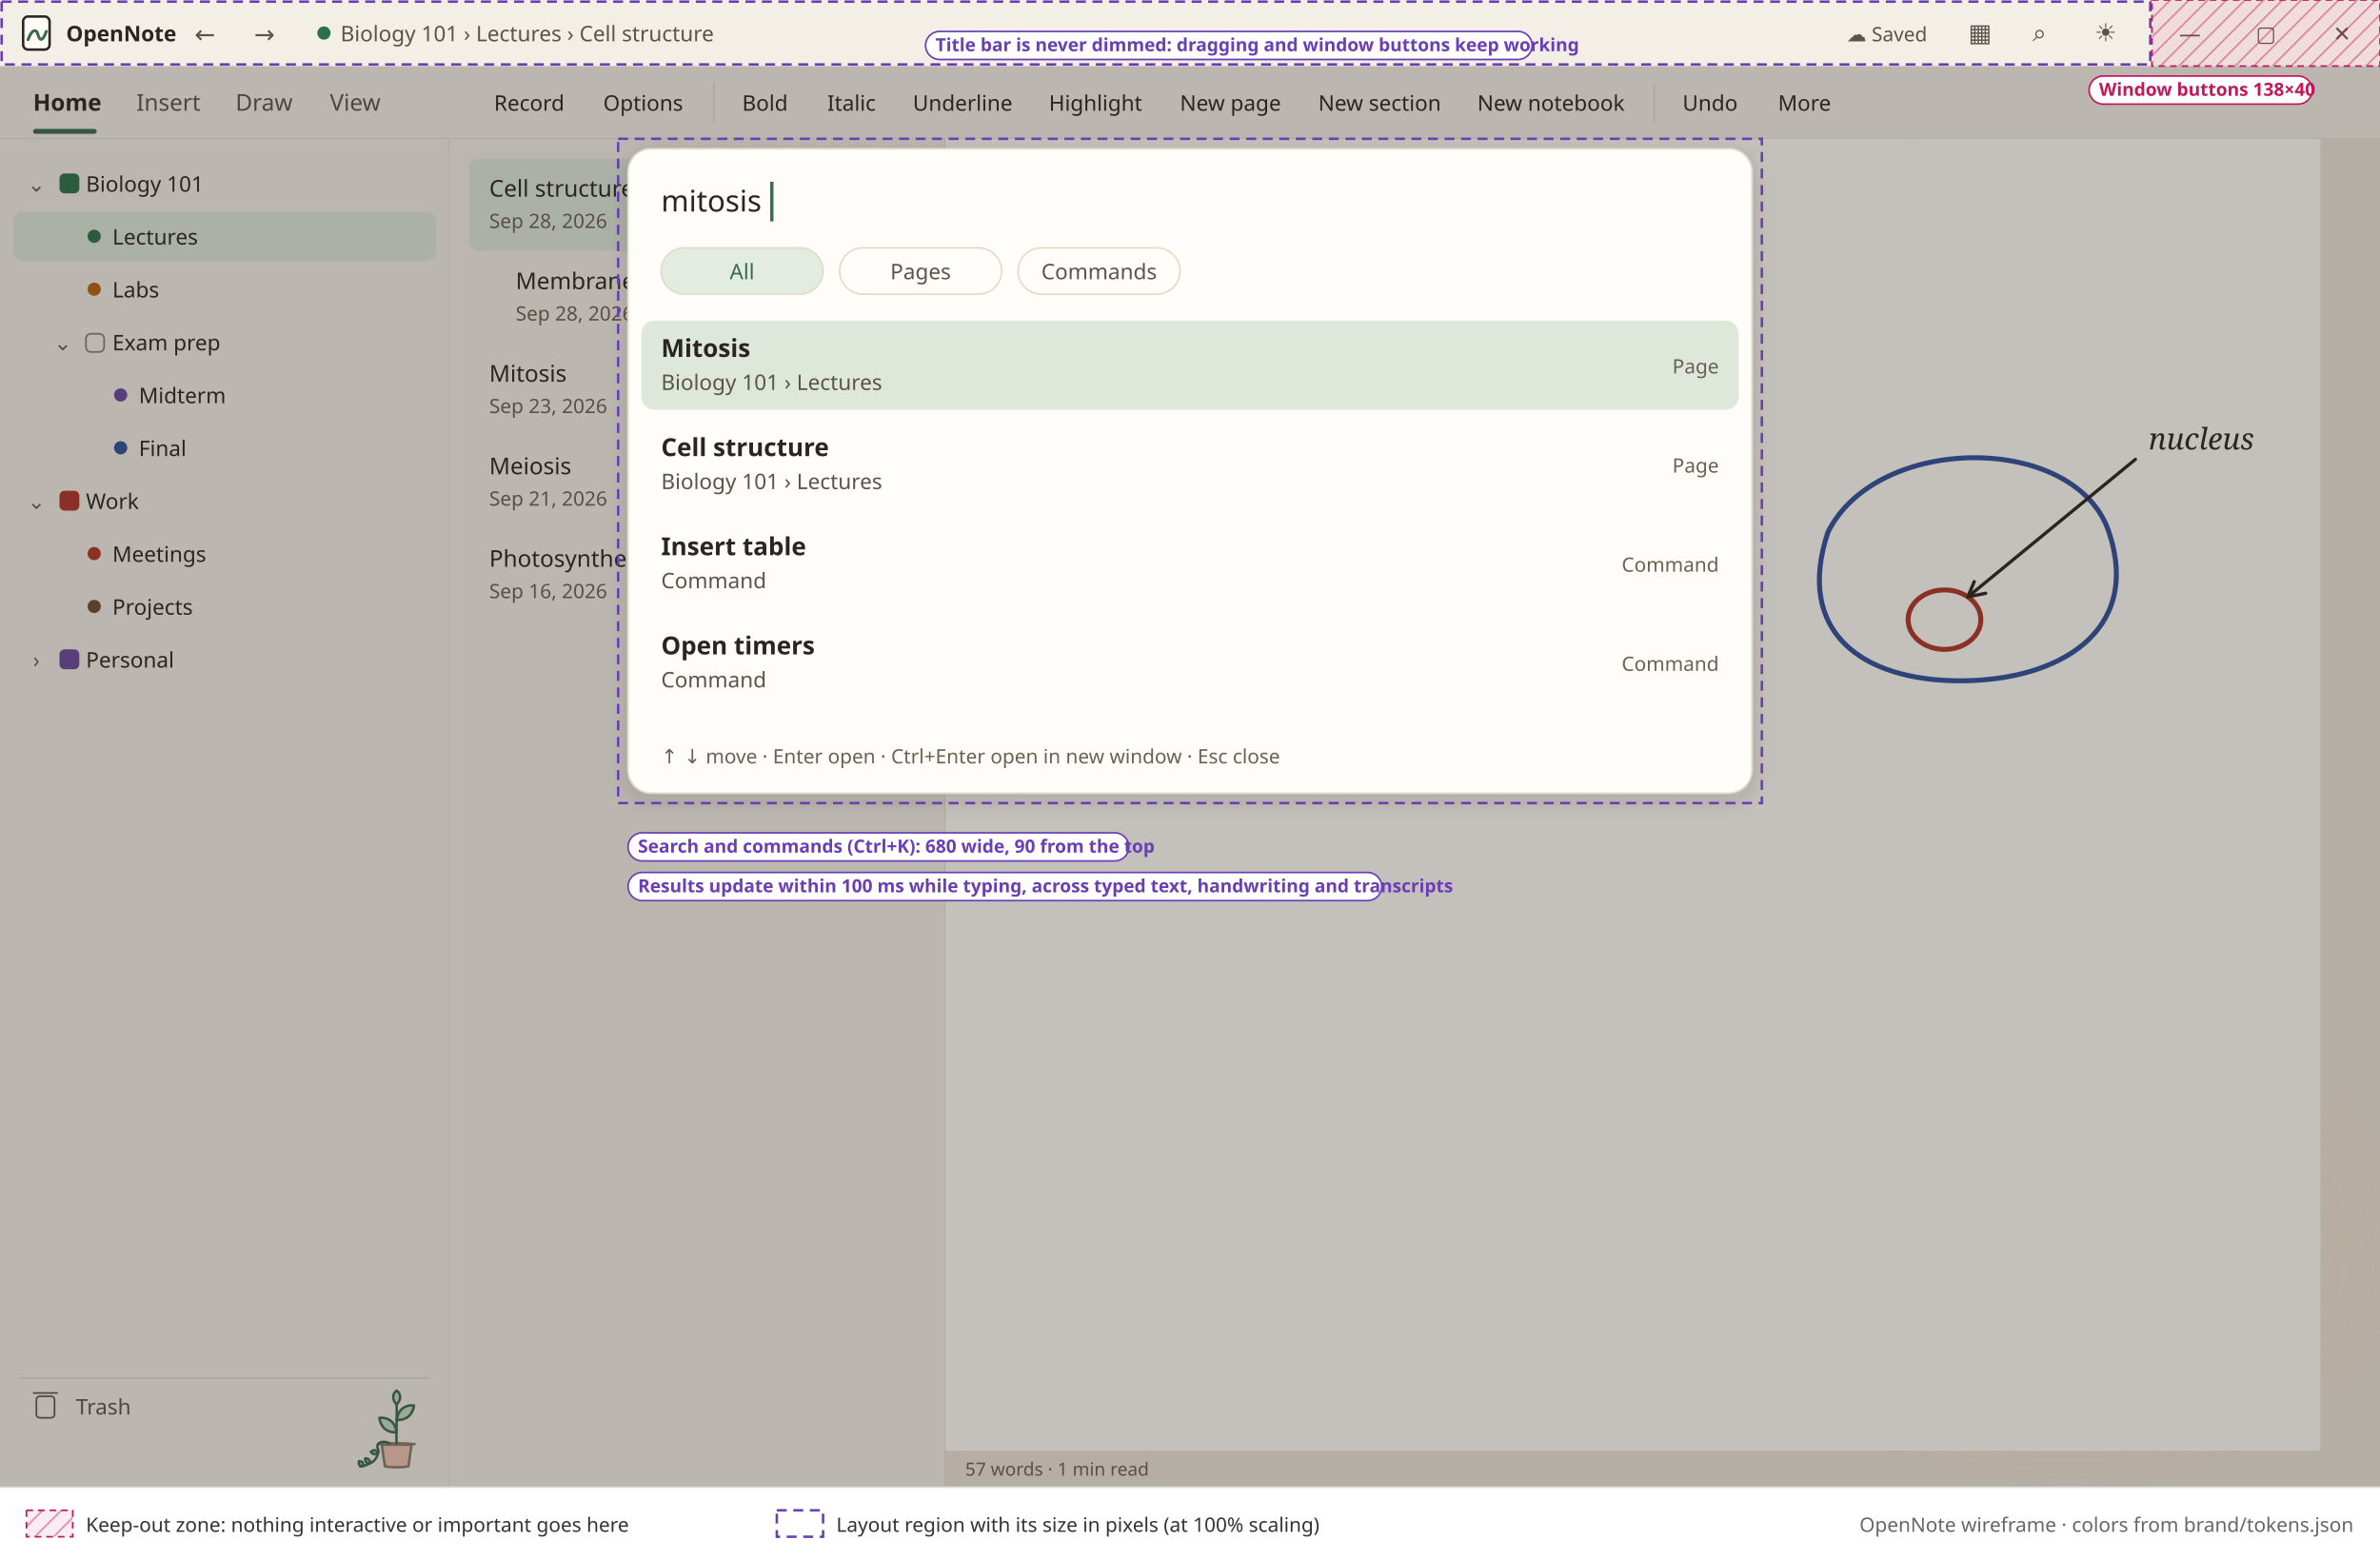
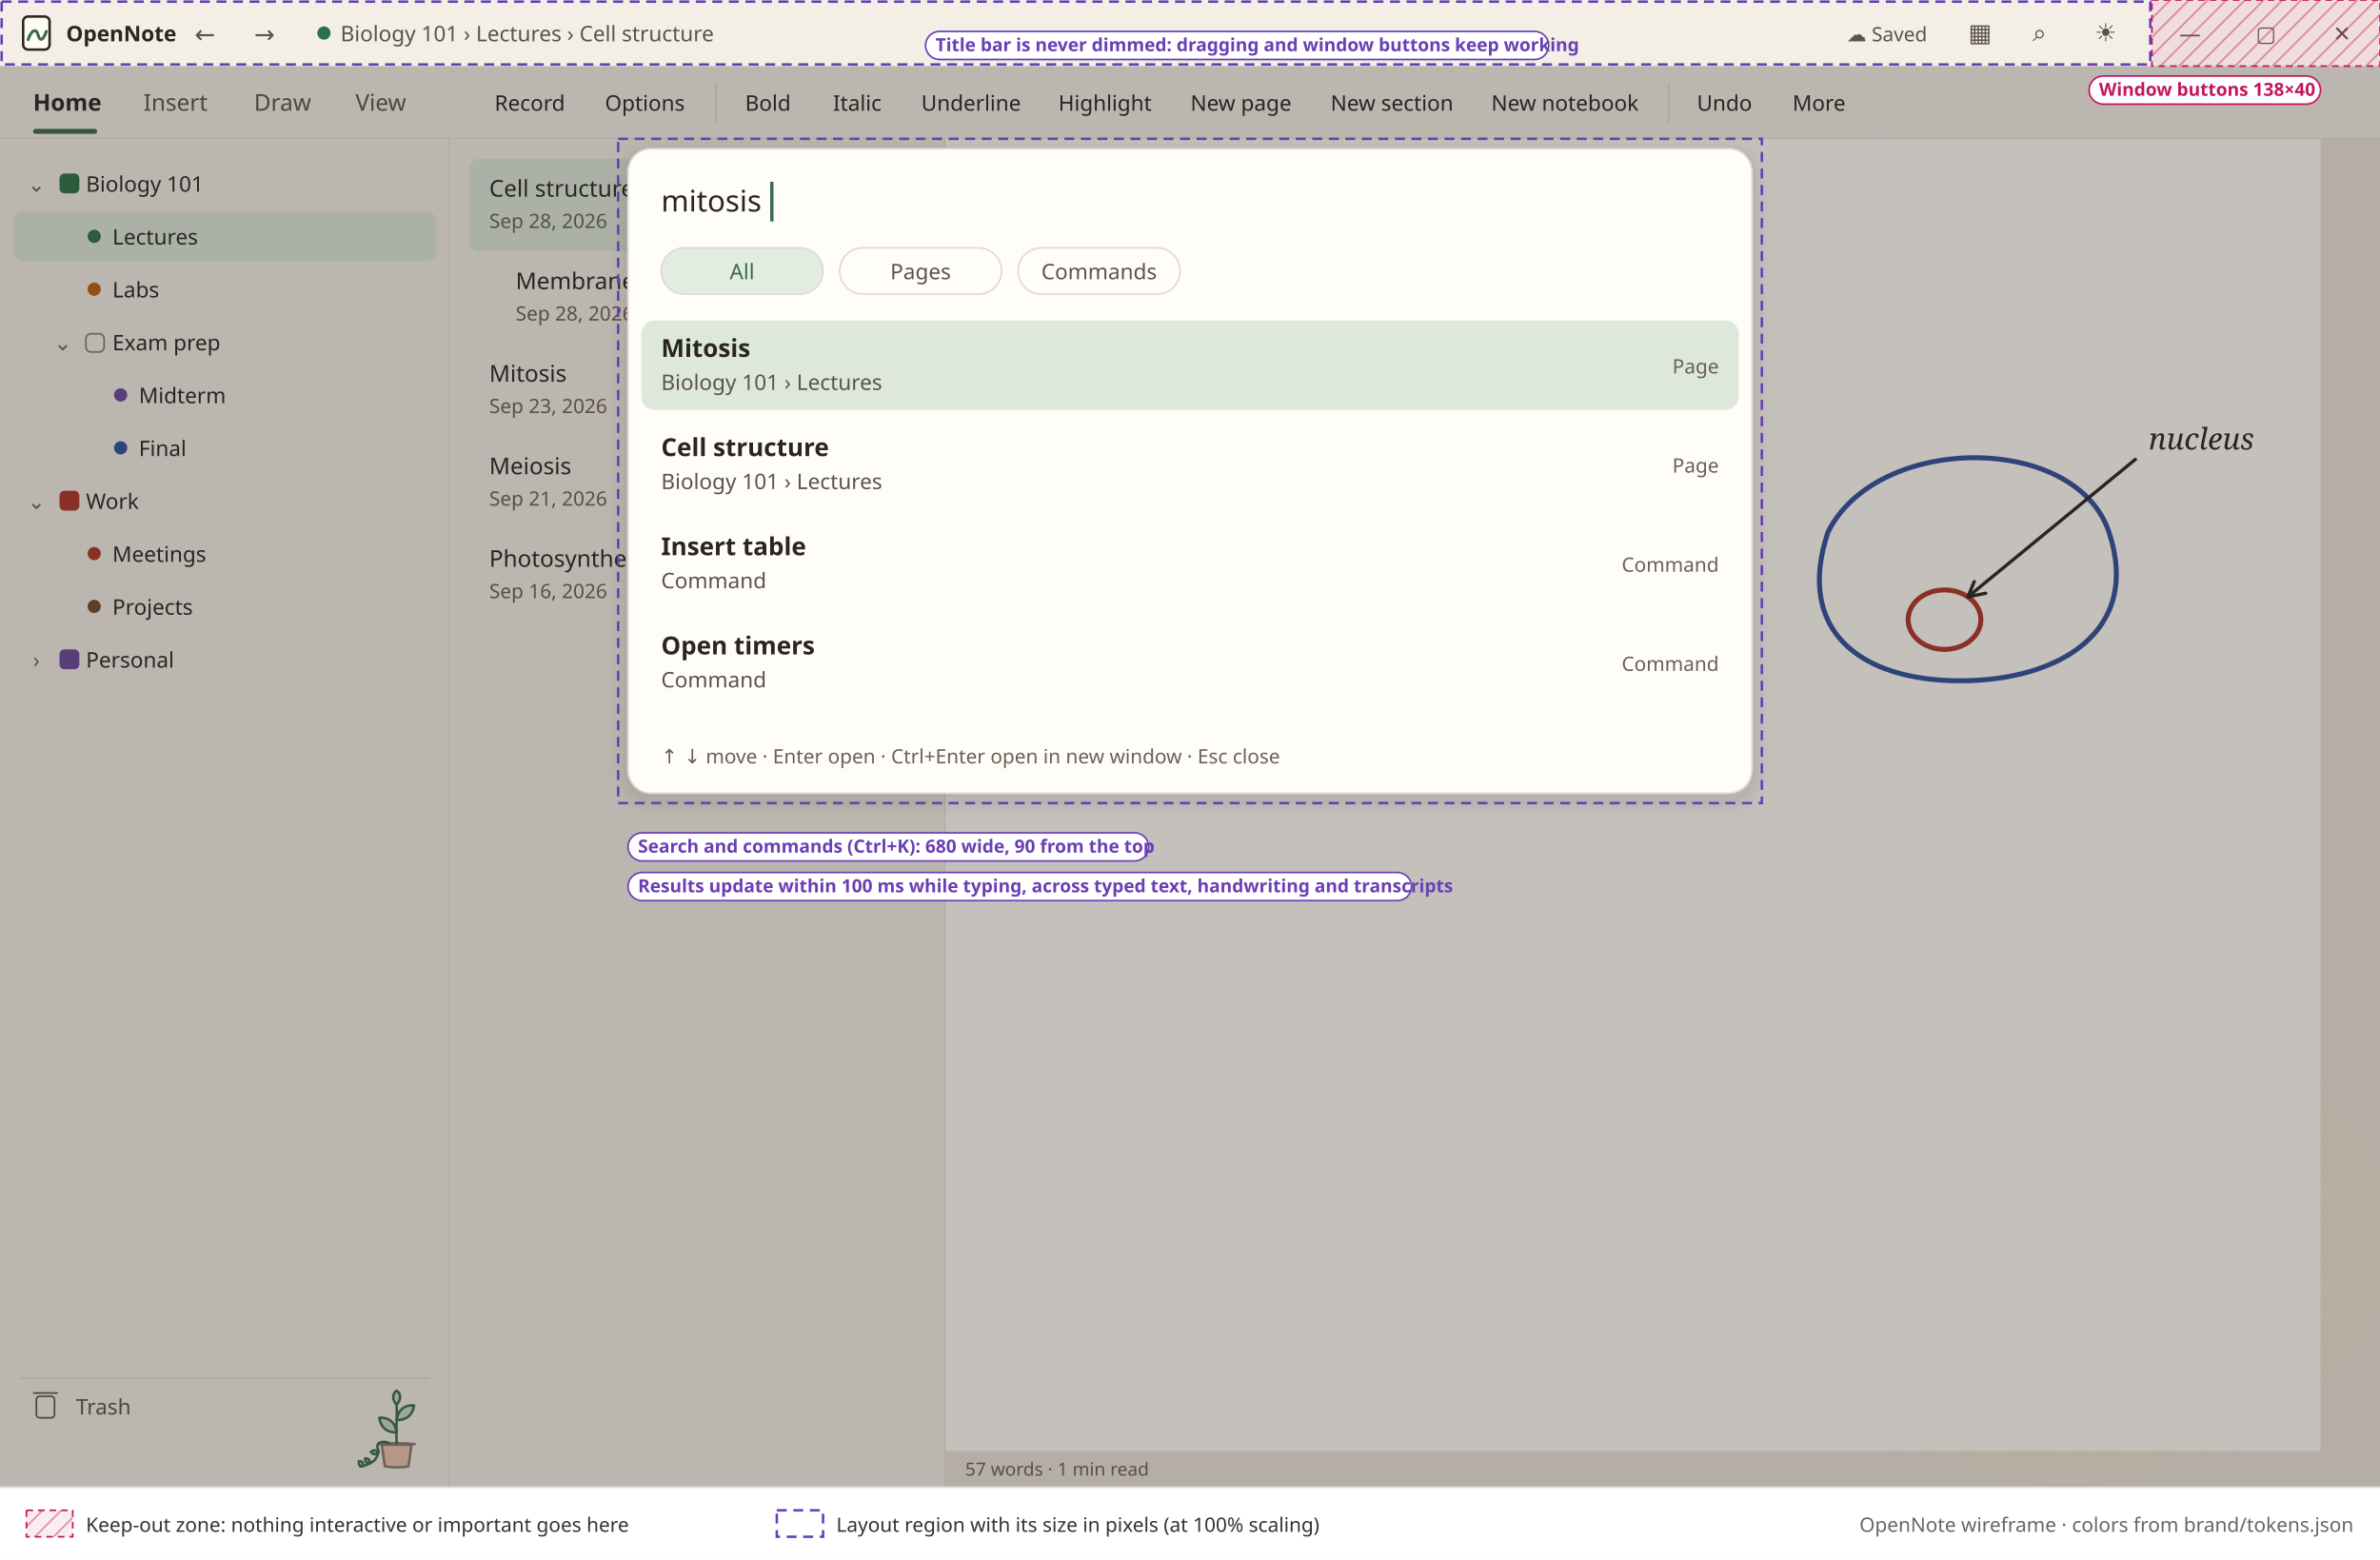
<svg xmlns="http://www.w3.org/2000/svg" viewBox="0 0 1440 944" width="1440" height="944" role="img">
  <defs>
    <pattern id="hatch" width="8" height="8" patternUnits="userSpaceOnUse" patternTransform="rotate(45)">
      <rect width="8" height="8" fill="#C2185B" fill-opacity="0.08" />
      <line x1="0" y1="0" x2="0" y2="8" stroke="#C2185B" stroke-opacity="0.45" stroke-width="2" />
    </pattern>
    <filter id="shadow" x="-10%" y="-10%" width="120%" height="130%">
      <feDropShadow dx="0" dy="4" stdDeviation="6" flood-color="#2B2521" flood-opacity="0.16" />
    </filter>
  </defs>
  <rect x="0" y="0" width="1440" height="900" rx="0" fill="#F3EEE6" />
  <rect x="0" y="0" width="1440" height="40" rx="0" fill="#F3EEE6" />
  <rect x="14" y="10" width="16" height="20" rx="3" fill="#FFFCF6" stroke="#2B2521" stroke-width="1.5" />
  <path d="M17 24c2-6 5-7 6-3s3 4 5-2" fill="none" stroke-linecap="round" stroke-linejoin="round" stroke="#3B6A4D" stroke-width="1.8" />
  <text x="40" y="25" font-size="13" font-weight="600" fill="#2B2521" text-anchor="start" font-family="'Atkinson Hyperlegible Next', 'Segoe UI', system-ui, sans-serif">OpenNote</text>
  <text x="124" y="26" font-size="15" font-weight="400" fill="#5C534A" text-anchor="middle" font-family="'Atkinson Hyperlegible Next', 'Segoe UI', system-ui, sans-serif">←</text>
  <text x="160" y="26" font-size="15" font-weight="400" fill="#5C534A" text-anchor="middle" font-family="'Atkinson Hyperlegible Next', 'Segoe UI', system-ui, sans-serif">→</text>
  <circle cx="196" cy="20" r="4" fill="#2E7048" />
  <text x="206" y="25" font-size="13" font-weight="400" fill="#5C534A" text-anchor="start" font-family="'Atkinson Hyperlegible Next', 'Segoe UI', system-ui, sans-serif">Biology 101 › Lectures › Cell structure</text>
  <text x="1166" y="25" font-size="12" font-weight="400" fill="#5C534A" text-anchor="end" font-family="'Atkinson Hyperlegible Next', 'Segoe UI', system-ui, sans-serif">☁ Saved</text>
  <text x="1198" y="25" font-size="15" font-weight="400" fill="#5C534A" text-anchor="middle" font-family="'Atkinson Hyperlegible Next', 'Segoe UI', system-ui, sans-serif">▦</text>
  <text x="1234" y="25" font-size="15" font-weight="400" fill="#5C534A" text-anchor="middle" font-family="'Atkinson Hyperlegible Next', 'Segoe UI', system-ui, sans-serif">⌕</text>
  <text x="1274" y="25" font-size="15" font-weight="400" fill="#5C534A" text-anchor="middle" font-family="'Atkinson Hyperlegible Next', 'Segoe UI', system-ui, sans-serif">☀</text>
  <text x="1325" y="25" font-size="13" font-weight="400" fill="#5C534A" text-anchor="middle" font-family="'Atkinson Hyperlegible Next', 'Segoe UI', system-ui, sans-serif">—</text>
  <text x="1371" y="25" font-size="13" font-weight="400" fill="#5C534A" text-anchor="middle" font-family="'Atkinson Hyperlegible Next', 'Segoe UI', system-ui, sans-serif">▢</text>
  <text x="1417" y="25" font-size="13" font-weight="400" fill="#5C534A" text-anchor="middle" font-family="'Atkinson Hyperlegible Next', 'Segoe UI', system-ui, sans-serif">✕</text>
  <rect x="0" y="40" width="1440" height="44" rx="0" fill="#F3EEE6" />
  <line x1="0" y1="84" x2="1440" y2="84" stroke="#E3DACC" />
  <text x="20" y="67" font-size="14" font-weight="600" fill="#2B2521" text-anchor="start" font-family="'Atkinson Hyperlegible Next', 'Segoe UI', system-ui, sans-serif">Home</text>
-   <rect x="20" y="78" width="38.5" height="3" rx="1.5" fill="#3B6A4D" />
-   <text x="82.5" y="67" font-size="14" font-weight="400" fill="#5C534A" text-anchor="start" font-family="'Atkinson Hyperlegible Next', 'Segoe UI', system-ui, sans-serif">Insert</text>
-   <text x="142.5" y="67" font-size="14" font-weight="400" fill="#5C534A" text-anchor="start" font-family="'Atkinson Hyperlegible Next', 'Segoe UI', system-ui, sans-serif">Draw</text>
-   <text x="199.6" y="67" font-size="14" font-weight="400" fill="#5C534A" text-anchor="start" font-family="'Atkinson Hyperlegible Next', 'Segoe UI', system-ui, sans-serif">View</text>
-   <g data-fit="6" data-center="both">
-     <rect x="290" y="48" width="60.4" height="28" rx="8" fill="none" />
-     <text x="320.2" y="67" font-size="13" font-weight="400" fill="#2B2521" text-anchor="middle" font-family="'Atkinson Hyperlegible Next', 'Segoe UI', system-ui, sans-serif">Record</text>
-   </g>
-   <g data-fit="6" data-center="both">
-     <rect x="356.4" y="48" width="65.5" height="28" rx="8" fill="none" />
-     <text x="389.15" y="67" font-size="13" font-weight="400" fill="#2B2521" text-anchor="middle" font-family="'Atkinson Hyperlegible Next', 'Segoe UI', system-ui, sans-serif">Options</text>
-   </g>
-   <line x1="431.9" y1="50" x2="431.9" y2="74" stroke="#E3DACC" />
-   <g data-fit="6" data-center="both">
-     <rect x="439.9" y="48" width="45.9" height="28" rx="8" fill="none" />
-     <text x="462.85" y="67" font-size="13" font-weight="400" fill="#2B2521" text-anchor="middle" font-family="'Atkinson Hyperlegible Next', 'Segoe UI', system-ui, sans-serif">Bold</text>
-   </g>
-   <g data-fit="6" data-center="both">
-     <rect x="491.8" y="48" width="46.8" height="28" rx="8" fill="none" />
-     <text x="515.2" y="67" font-size="13" font-weight="400" fill="#2B2521" text-anchor="middle" font-family="'Atkinson Hyperlegible Next', 'Segoe UI', system-ui, sans-serif">Italic</text>
-   </g>
-   <g data-fit="6" data-center="both">
-     <rect x="544.6" y="48" width="75.7" height="28" rx="8" fill="none" />
-     <text x="582.45" y="67" font-size="13" font-weight="400" fill="#2B2521" text-anchor="middle" font-family="'Atkinson Hyperlegible Next', 'Segoe UI', system-ui, sans-serif">Underline</text>
-   </g>
-   <g data-fit="6" data-center="both">
-     <rect x="626.3" y="48" width="73.1" height="28" rx="8" fill="none" />
-     <text x="662.85" y="67" font-size="13" font-weight="400" fill="#2B2521" text-anchor="middle" font-family="'Atkinson Hyperlegible Next', 'Segoe UI', system-ui, sans-serif">Highlight</text>
-   </g>
-   <g data-fit="6" data-center="both">
-     <rect x="705.4" y="48" width="78.2" height="28" rx="8" fill="none" />
-     <text x="744.5" y="67" font-size="13" font-weight="400" fill="#2B2521" text-anchor="middle" font-family="'Atkinson Hyperlegible Next', 'Segoe UI', system-ui, sans-serif">New page</text>
-   </g>
-   <g data-fit="6" data-center="both">
-     <rect x="789.6" y="48" width="90.3" height="28" rx="8" fill="none" />
-     <text x="834.75" y="67" font-size="13" font-weight="400" fill="#2B2521" text-anchor="middle" font-family="'Atkinson Hyperlegible Next', 'Segoe UI', system-ui, sans-serif">New section</text>
-   </g>
-   <g data-fit="6" data-center="both">
-     <rect x="885.9" y="48" width="105" height="28" rx="8" fill="none" />
-     <text x="938.4" y="67" font-size="13" font-weight="400" fill="#2B2521" text-anchor="middle" font-family="'Atkinson Hyperlegible Next', 'Segoe UI', system-ui, sans-serif">New notebook</text>
-   </g>
-   <line x1="1000.9" y1="50" x2="1000.9" y2="74" stroke="#E3DACC" />
-   <g data-fit="6" data-center="both">
-     <rect x="1008.9" y="48" width="51.6" height="28" rx="8" fill="none" />
-     <text x="1034.7" y="67" font-size="13" font-weight="400" fill="#2B2521" text-anchor="middle" font-family="'Atkinson Hyperlegible Next', 'Segoe UI', system-ui, sans-serif">Undo</text>
-   </g>
-   <g data-fit="6" data-center="both">
-     <rect x="1066.5" y="48" width="50.6" height="28" rx="8" fill="none" />
-     <text x="1091.8" y="67" font-size="13" font-weight="400" fill="#2B2521" text-anchor="middle" font-family="'Atkinson Hyperlegible Next', 'Segoe UI', system-ui, sans-serif">More</text>
+   <rect x="20" y="78" width="38.8" height="3" rx="1.5" fill="#3B6A4D" />
+   <text x="86.8" y="67" font-size="14" font-weight="400" fill="#5C534A" text-anchor="start" font-family="'Atkinson Hyperlegible Next', 'Segoe UI', system-ui, sans-serif">Insert</text>
+   <text x="153.7" y="67" font-size="14" font-weight="400" fill="#5C534A" text-anchor="start" font-family="'Atkinson Hyperlegible Next', 'Segoe UI', system-ui, sans-serif">Draw</text>
+   <text x="215.1" y="67" font-size="14" font-weight="400" fill="#5C534A" text-anchor="start" font-family="'Atkinson Hyperlegible Next', 'Segoe UI', system-ui, sans-serif">View</text>
+   <g data-fit="6" data-center="both">
+     <rect x="290" y="48" width="61.1" height="28" rx="8" fill="none" />
+     <text x="320.55" y="67" font-size="13" font-weight="400" fill="#2B2521" text-anchor="middle" font-family="'Atkinson Hyperlegible Next', 'Segoe UI', system-ui, sans-serif">Record</text>
+   </g>
+   <g data-fit="6" data-center="both">
+     <rect x="357.1" y="48" width="66.2" height="28" rx="8" fill="none" />
+     <text x="390.2" y="67" font-size="13" font-weight="400" fill="#2B2521" text-anchor="middle" font-family="'Atkinson Hyperlegible Next', 'Segoe UI', system-ui, sans-serif">Options</text>
+   </g>
+   <line x1="433.3" y1="50" x2="433.3" y2="74" stroke="#E3DACC" />
+   <g data-fit="6" data-center="both">
+     <rect x="441.3" y="48" width="46.7" height="28" rx="8" fill="none" />
+     <text x="464.65" y="67" font-size="13" font-weight="400" fill="#2B2521" text-anchor="middle" font-family="'Atkinson Hyperlegible Next', 'Segoe UI', system-ui, sans-serif">Bold</text>
+   </g>
+   <g data-fit="6" data-center="both">
+     <rect x="494" y="48" width="49.3" height="28" rx="8" fill="none" />
+     <text x="518.65" y="67" font-size="13" font-weight="400" fill="#2B2521" text-anchor="middle" font-family="'Atkinson Hyperlegible Next', 'Segoe UI', system-ui, sans-serif">Italic</text>
+   </g>
+   <g data-fit="6" data-center="both">
+     <rect x="549.3" y="48" width="76.5" height="28" rx="8" fill="none" />
+     <text x="587.55" y="67" font-size="13" font-weight="400" fill="#2B2521" text-anchor="middle" font-family="'Atkinson Hyperlegible Next', 'Segoe UI', system-ui, sans-serif">Underline</text>
+   </g>
+   <g data-fit="6" data-center="both">
+     <rect x="631.8" y="48" width="73.6" height="28" rx="8" fill="none" />
+     <text x="668.6" y="67" font-size="13" font-weight="400" fill="#2B2521" text-anchor="middle" font-family="'Atkinson Hyperlegible Next', 'Segoe UI', system-ui, sans-serif">Highlight</text>
+   </g>
+   <g data-fit="6" data-center="both">
+     <rect x="711.4" y="48" width="78.9" height="28" rx="8" fill="none" />
+     <text x="750.85" y="67" font-size="13" font-weight="400" fill="#2B2521" text-anchor="middle" font-family="'Atkinson Hyperlegible Next', 'Segoe UI', system-ui, sans-serif">New page</text>
+   </g>
+   <g data-fit="6" data-center="both">
+     <rect x="796.3" y="48" width="91.8" height="28" rx="8" fill="none" />
+     <text x="842.2" y="67" font-size="13" font-weight="400" fill="#2B2521" text-anchor="middle" font-family="'Atkinson Hyperlegible Next', 'Segoe UI', system-ui, sans-serif">New section</text>
+   </g>
+   <g data-fit="6" data-center="both">
+     <rect x="894.1" y="48" width="105.5" height="28" rx="8" fill="none" />
+     <text x="946.85" y="67" font-size="13" font-weight="400" fill="#2B2521" text-anchor="middle" font-family="'Atkinson Hyperlegible Next', 'Segoe UI', system-ui, sans-serif">New notebook</text>
+   </g>
+   <line x1="1009.6" y1="50" x2="1009.6" y2="74" stroke="#E3DACC" />
+   <g data-fit="6" data-center="both">
+     <rect x="1017.6" y="48" width="51.6" height="28" rx="8" fill="none" />
+     <text x="1043.4" y="67" font-size="13" font-weight="400" fill="#2B2521" text-anchor="middle" font-family="'Atkinson Hyperlegible Next', 'Segoe UI', system-ui, sans-serif">Undo</text>
+   </g>
+   <g data-fit="6" data-center="both">
+     <rect x="1075.2" y="48" width="50.8" height="28" rx="8" fill="none" />
+     <text x="1100.6" y="67" font-size="13" font-weight="400" fill="#2B2521" text-anchor="middle" font-family="'Atkinson Hyperlegible Next', 'Segoe UI', system-ui, sans-serif">More</text>
  </g>
  <rect x="0" y="84" width="272" height="816" rx="0" fill="#F3EEE6" />
  <line x1="272" y1="84" x2="272" y2="900" stroke="#E3DACC" />
  <text x="22" y="116" font-size="13" font-weight="400" fill="#6B6054" text-anchor="middle" font-family="'Atkinson Hyperlegible Next', 'Segoe UI', system-ui, sans-serif">⌄</text>
  <rect x="36" y="105" width="12" height="12" rx="3" fill="#2E7048" />
  <text x="52" y="116" font-size="13" font-weight="400" fill="#2B2521" text-anchor="start" font-family="'Atkinson Hyperlegible Next', 'Segoe UI', system-ui, sans-serif">Biology 101</text>
  <rect x="8" y="128" width="256" height="30" rx="6" fill="#DDE8DA" />
  <circle cx="57" cy="143" r="4" fill="#2E7048" />
  <text x="68" y="148" font-size="13" font-weight="400" fill="#2B2521" text-anchor="start" font-family="'Atkinson Hyperlegible Next', 'Segoe UI', system-ui, sans-serif">Lectures</text>
  <circle cx="57" cy="175" r="4" fill="#B8620F" />
  <text x="68" y="180" font-size="13" font-weight="400" fill="#2B2521" text-anchor="start" font-family="'Atkinson Hyperlegible Next', 'Segoe UI', system-ui, sans-serif">Labs</text>
  <text x="38" y="212" font-size="13" font-weight="400" fill="#6B6054" text-anchor="middle" font-family="'Atkinson Hyperlegible Next', 'Segoe UI', system-ui, sans-serif">⌄</text>
  <rect x="52" y="202" width="11" height="11" rx="3" fill="none" stroke="#877B6C" stroke-width="1" />
  <text x="68" y="212" font-size="13" font-weight="400" fill="#2B2521" text-anchor="start" font-family="'Atkinson Hyperlegible Next', 'Segoe UI', system-ui, sans-serif">Exam prep</text>
  <circle cx="73" cy="239" r="4" fill="#6A4A9C" />
  <text x="84" y="244" font-size="13" font-weight="400" fill="#2B2521" text-anchor="start" font-family="'Atkinson Hyperlegible Next', 'Segoe UI', system-ui, sans-serif">Midterm</text>
  <circle cx="73" cy="271" r="4" fill="#2F4F9A" />
  <text x="84" y="276" font-size="13" font-weight="400" fill="#2B2521" text-anchor="start" font-family="'Atkinson Hyperlegible Next', 'Segoe UI', system-ui, sans-serif">Final</text>
  <text x="22" y="308" font-size="13" font-weight="400" fill="#6B6054" text-anchor="middle" font-family="'Atkinson Hyperlegible Next', 'Segoe UI', system-ui, sans-serif">⌄</text>
  <rect x="36" y="297" width="12" height="12" rx="3" fill="#B0342A" />
  <text x="52" y="308" font-size="13" font-weight="400" fill="#2B2521" text-anchor="start" font-family="'Atkinson Hyperlegible Next', 'Segoe UI', system-ui, sans-serif">Work</text>
  <circle cx="57" cy="335" r="4" fill="#B0342A" />
  <text x="68" y="340" font-size="13" font-weight="400" fill="#2B2521" text-anchor="start" font-family="'Atkinson Hyperlegible Next', 'Segoe UI', system-ui, sans-serif">Meetings</text>
  <circle cx="57" cy="367" r="4" fill="#6E4B2E" />
  <text x="68" y="372" font-size="13" font-weight="400" fill="#2B2521" text-anchor="start" font-family="'Atkinson Hyperlegible Next', 'Segoe UI', system-ui, sans-serif">Projects</text>
  <text x="22" y="404" font-size="13" font-weight="400" fill="#6B6054" text-anchor="middle" font-family="'Atkinson Hyperlegible Next', 'Segoe UI', system-ui, sans-serif">›</text>
  <rect x="36" y="393" width="12" height="12" rx="3" fill="#6A4A9C" />
  <text x="52" y="404" font-size="13" font-weight="400" fill="#2B2521" text-anchor="start" font-family="'Atkinson Hyperlegible Next', 'Segoe UI', system-ui, sans-serif">Personal</text>
  <line x1="12" y1="834" x2="260" y2="834" stroke="#E3DACC" />
  <rect x="22" y="845" width="11" height="13" rx="2" fill="none" stroke="#5C534A" stroke-width="1" />
  <line x1="20" y1="843" x2="35" y2="843" stroke="#5C534A" />
  <text x="46" y="856" font-size="13" font-weight="400" fill="#5C534A" text-anchor="start" font-family="'Atkinson Hyperlegible Next', 'Segoe UI', system-ui, sans-serif">Trash</text>
  <g data-part="plant-pot" fill="none" stroke="#877B6C" stroke-linecap="round" stroke-linejoin="round">
    <g data-part="plant" transform="translate(216 840.5063) scale(0.75)" stroke-width="2">
      <path d="M20 45H44L41.5 62.5C36 63.6 28 63.6 22.5 62.5Z" fill="#EDC3AF" data-part="pot" />
      <path d="M17.5 44.6C28 43.6 37 43.6 46.5 44.6" />
      <path d="M32 44C31.4 34 32.4 23 32 12" stroke="#3B6A4D" />
      <path d="M26 43.8C22 41.8 16.6 42.6 16.4 46.2 16.6 48.6 17.6 49.8 17.2 51.4 16.6 54 15 57.4 12.4 59 9 61 6 62.4 2.6 62.6" stroke="#3B6A4D" />
      <path d="M32 35C24 35.6 19 30.6 18 23.4 26 22.6 31 27.6 32 35Z" fill="#C8DCC6" stroke="#3B6A4D" />
      <path d="M32 25C40 25.6 45 20.6 46 13.4 38 12.6 33 17.6 32 25Z" fill="#C8DCC6" stroke="#3B6A4D" />
      <path d="M32 12.6C28 8.6 28.6 3.6 32 1.4 35.4 3.6 36 8.6 32 12.6Z" fill="#C8DCC6" stroke="#3B6A4D" />
      <path d="M17.2 51.4Q14.5 48 11.2 50.8Q14 54.3 17.2 51.4Z" fill="#C8DCC6" stroke="#3B6A4D" />
      <path d="M10.4 60.1Q10.7 56 6.6 56.1Q6.3 60.2 10.4 60.1Z" fill="#C8DCC6" stroke="#3B6A4D" />
      <path d="M4.6 62.4Q5.8 58.5 1.7 58.3Q0.5 62.2 4.6 62.4Z" fill="#C8DCC6" stroke="#3B6A4D" />
    </g>
  </g>
  <rect x="272" y="84" width="300" height="816" rx="0" fill="#F3EEE6" />
  <line x1="572" y1="84" x2="572" y2="900" stroke="#E3DACC" />
  <rect x="284" y="96" width="276" height="56" rx="6" fill="#DDE8DA" />
  <text x="296" y="119" font-size="14" font-weight="500" fill="#2B2521" text-anchor="start" font-family="'Atkinson Hyperlegible Next', 'Segoe UI', system-ui, sans-serif">Cell structure</text>
  <text x="296" y="138" font-size="12" font-weight="400" fill="#6B6054" text-anchor="start" font-family="'Atkinson Hyperlegible Next', 'Segoe UI', system-ui, sans-serif">Sep 28, 2026</text>
  <text x="312" y="175" font-size="14" font-weight="500" fill="#2B2521" text-anchor="start" font-family="'Atkinson Hyperlegible Next', 'Segoe UI', system-ui, sans-serif">Membranes</text>
  <text x="312" y="194" font-size="12" font-weight="400" fill="#6B6054" text-anchor="start" font-family="'Atkinson Hyperlegible Next', 'Segoe UI', system-ui, sans-serif">Sep 28, 2026</text>
  <text x="296" y="231" font-size="14" font-weight="500" fill="#2B2521" text-anchor="start" font-family="'Atkinson Hyperlegible Next', 'Segoe UI', system-ui, sans-serif">Mitosis</text>
  <text x="296" y="250" font-size="12" font-weight="400" fill="#6B6054" text-anchor="start" font-family="'Atkinson Hyperlegible Next', 'Segoe UI', system-ui, sans-serif">Sep 23, 2026</text>
  <text x="296" y="287" font-size="14" font-weight="500" fill="#2B2521" text-anchor="start" font-family="'Atkinson Hyperlegible Next', 'Segoe UI', system-ui, sans-serif">Meiosis</text>
  <text x="296" y="306" font-size="12" font-weight="400" fill="#6B6054" text-anchor="start" font-family="'Atkinson Hyperlegible Next', 'Segoe UI', system-ui, sans-serif">Sep 21, 2026</text>
  <text x="296" y="343" font-size="14" font-weight="500" fill="#2B2521" text-anchor="start" font-family="'Atkinson Hyperlegible Next', 'Segoe UI', system-ui, sans-serif">Photosynthesis</text>
  <text x="296" y="362" font-size="12" font-weight="400" fill="#6B6054" text-anchor="start" font-family="'Atkinson Hyperlegible Next', 'Segoe UI', system-ui, sans-serif">Sep 16, 2026</text>
  <defs>
    <radialGradient id="ambient8" cx="0" cy="0" r="1" gradientUnits="userSpaceOnUse" gradientTransform="translate(572 84) scale(608 653)">
      <stop offset="0" stop-color="#FFF0D4" />
      <stop offset="1" stop-color="#FFF0D4" stop-opacity="0" />
    </radialGradient>
    <radialGradient id="ambient8p">
      <stop offset="0" stop-color="#FCE4B8" />
      <stop offset="1" stop-color="#FCE4B8" stop-opacity="0" />
    </radialGradient>
  </defs>
  <rect x="572" y="84" width="868" height="816" rx="0" fill="#EAE3D8" />
  <rect x="572" y="84" width="868" height="816" fill="url(#ambient8)" />
  <ellipse cx="1250" cy="750" rx="210" ry="150" fill="url(#ambient8p)" opacity="0.9" />
  <rect x="572" y="84" width="832" height="794" rx="0" fill="#FFFCF6" />
  <text x="584" y="893" font-size="11" font-weight="400" fill="#6B6054" text-anchor="start" font-family="'Atkinson Hyperlegible Next', 'Segoe UI', system-ui, sans-serif">57 words · 1 min read</text>
  <text x="636" y="172" font-size="30" font-weight="700" fill="#2B2521" text-anchor="start" font-family="Literata, Cambria, Georgia, serif">Cell structure</text>
  <rect x="636" y="184" width="48" height="2" rx="0" fill="#A9502F" />
  <text x="636" y="206" font-size="11" font-weight="400" fill="#6B6054" text-anchor="start" font-family="'Atkinson Hyperlegible Next', 'Segoe UI', system-ui, sans-serif">Changed Sep 28, 2026</text>
  <text x="636" y="244" font-size="20" font-weight="600" fill="#2B2521" text-anchor="start" font-family="'Atkinson Hyperlegible Next', 'Segoe UI', system-ui, sans-serif">Organelles</text>
  <rect x="636" y="262" width="380" height="7" rx="3.5" fill="#877B6C" />
  <rect x="636" y="278" width="420" height="7" rx="3.5" fill="#877B6C" />
  <rect x="636" y="294" width="350" height="7" rx="3.5" fill="#877B6C" />
  <rect x="636" y="310" width="300" height="7" rx="3.5" fill="#877B6C" />
  <path d="M1106 322c30-60 150-60 170 0s-30 90-90 90-100-30-80-90z" fill="none" stroke-linecap="round" stroke-linejoin="round" stroke="#2F4F9A" stroke-width="3" />
  <path data-part="nucleus" d="M1176 357a22 18 0 1 0 1 0" fill="none" stroke-linecap="round" stroke-linejoin="round" stroke="#B0342A" stroke-width="3" />
  <path data-part="arrow" d="M1292 278C1258.21 305.74 1224.43 333.47 1190.64 361.21M1190.64 361.21L1201.42 359.04M1190.64 361.21L1194.49 351.98" fill="none" stroke-linecap="round" stroke-linejoin="round" stroke="#2B2521" stroke-width="2" />
  <text x="1300" y="272" font-size="18" font-weight="400" fill="#2B2521" text-anchor="start" font-family="Literata, Cambria, Georgia, serif" font-style="italic">nucleus</text>
  <text x="636" y="362" font-size="20" font-weight="600" fill="#2B2521" text-anchor="start" font-family="'Atkinson Hyperlegible Next', 'Segoe UI', system-ui, sans-serif">Key terms</text>
  <rect x="634" y="376" width="144" height="20" rx="3" fill="#F2CF4A66" />
  <rect x="636" y="383" width="140" height="7" rx="3.5" fill="#877B6C" />
  <rect x="636" y="399" width="360" height="7" rx="3.5" fill="#877B6C" />
  <rect x="636" y="415" width="330" height="7" rx="3.5" fill="#877B6C" />
  <rect x="0" y="40" width="1440" height="860" rx="0" fill="#2B2521" fill-opacity="0.28" />
  <rect x="380" y="90" width="680" height="390" rx="14" fill="#FFFDF9" stroke="#E3DACC" stroke-width="1" filter="url(#shadow)" />
  <text x="400" y="128" font-size="18" font-weight="400" fill="#2B2521" text-anchor="start" font-family="'Atkinson Hyperlegible Next', 'Segoe UI', system-ui, sans-serif">mitosis</text>
  <rect x="466" y="110" width="2" height="24" rx="0" fill="#3B6A4D" />
  <rect x="400" y="150" width="98" height="28" rx="14" fill="#E2ECE1" stroke="#E3DACC" stroke-width="1" />
  <text x="449" y="169" font-size="13" font-weight="400" fill="#3B6A4D" text-anchor="middle" font-family="'Atkinson Hyperlegible Next', 'Segoe UI', system-ui, sans-serif">All</text>
  <rect x="508" y="150" width="98" height="28" rx="14" fill="none" stroke="#E3DACC" stroke-width="1" />
  <text x="557" y="169" font-size="13" font-weight="400" fill="#5C534A" text-anchor="middle" font-family="'Atkinson Hyperlegible Next', 'Segoe UI', system-ui, sans-serif">Pages</text>
  <rect x="616" y="150" width="98" height="28" rx="14" fill="none" stroke="#E3DACC" stroke-width="1" />
  <text x="665" y="169" font-size="13" font-weight="400" fill="#5C534A" text-anchor="middle" font-family="'Atkinson Hyperlegible Next', 'Segoe UI', system-ui, sans-serif">Commands</text>
  <rect x="388" y="194" width="664" height="54" rx="8" fill="#DDE8DA" />
  <text x="400" y="216" font-size="15" font-weight="600" fill="#2B2521" text-anchor="start" font-family="'Atkinson Hyperlegible Next', 'Segoe UI', system-ui, sans-serif">Mitosis</text>
  <text x="400" y="236" font-size="13" font-weight="400" fill="#5C534A" text-anchor="start" font-family="'Atkinson Hyperlegible Next', 'Segoe UI', system-ui, sans-serif">Biology 101 › Lectures</text>
  <text x="1040" y="226" font-size="12" font-weight="400" fill="#6B6054" text-anchor="end" font-family="'Atkinson Hyperlegible Next', 'Segoe UI', system-ui, sans-serif">Page</text>
  <text x="400" y="276" font-size="15" font-weight="600" fill="#2B2521" text-anchor="start" font-family="'Atkinson Hyperlegible Next', 'Segoe UI', system-ui, sans-serif">Cell structure</text>
  <text x="400" y="296" font-size="13" font-weight="400" fill="#5C534A" text-anchor="start" font-family="'Atkinson Hyperlegible Next', 'Segoe UI', system-ui, sans-serif">Biology 101 › Lectures</text>
  <text x="1040" y="286" font-size="12" font-weight="400" fill="#6B6054" text-anchor="end" font-family="'Atkinson Hyperlegible Next', 'Segoe UI', system-ui, sans-serif">Page</text>
  <text x="400" y="336" font-size="15" font-weight="600" fill="#2B2521" text-anchor="start" font-family="'Atkinson Hyperlegible Next', 'Segoe UI', system-ui, sans-serif">Insert table</text>
  <text x="400" y="356" font-size="13" font-weight="400" fill="#5C534A" text-anchor="start" font-family="'Atkinson Hyperlegible Next', 'Segoe UI', system-ui, sans-serif">Command</text>
  <text x="1040" y="346" font-size="12" font-weight="400" fill="#6B6054" text-anchor="end" font-family="'Atkinson Hyperlegible Next', 'Segoe UI', system-ui, sans-serif">Command</text>
  <text x="400" y="396" font-size="15" font-weight="600" fill="#2B2521" text-anchor="start" font-family="'Atkinson Hyperlegible Next', 'Segoe UI', system-ui, sans-serif">Open timers</text>
  <text x="400" y="416" font-size="13" font-weight="400" fill="#5C534A" text-anchor="start" font-family="'Atkinson Hyperlegible Next', 'Segoe UI', system-ui, sans-serif">Command</text>
  <text x="1040" y="406" font-size="12" font-weight="400" fill="#6B6054" text-anchor="end" font-family="'Atkinson Hyperlegible Next', 'Segoe UI', system-ui, sans-serif">Command</text>
  <text x="400" y="462" font-size="12" font-weight="400" fill="#6B6054" text-anchor="start" font-family="'Atkinson Hyperlegible Next', 'Segoe UI', system-ui, sans-serif">↑ ↓ move   ·   Enter open   ·   Ctrl+Enter open in new window   ·   Esc close</text>
  <g pointer-events="none">
    <rect x="374" y="84" width="692" height="402" rx="0" fill="none" stroke="#6A3FB5" stroke-width="1.5" stroke-dasharray="6 4" />
  </g>
  <g data-fit="4" pointer-events="none">
-     <rect x="380" y="504" width="303" height="17" rx="8.5" fill="#FFFFFF" stroke="#6A3FB5" stroke-width="1" />
+     <rect x="380" y="504" width="315" height="17" rx="8.5" fill="#FFFFFF" stroke="#6A3FB5" stroke-width="1" />
    <text x="386" y="516" font-size="11" font-weight="600" fill="#6A3FB5" text-anchor="start" font-family="'Atkinson Hyperlegible Next', 'Segoe UI', system-ui, sans-serif">Search and commands (Ctrl+K): 680 wide, 90 from the top</text>
  </g>
  <g data-fit="4" pointer-events="none">
-     <rect x="380" y="528" width="456" height="17" rx="8.5" fill="#FFFFFF" stroke="#6A3FB5" stroke-width="1" />
+     <rect x="380" y="528" width="474" height="17" rx="8.5" fill="#FFFFFF" stroke="#6A3FB5" stroke-width="1" />
    <text x="386" y="540" font-size="11" font-weight="600" fill="#6A3FB5" text-anchor="start" font-family="'Atkinson Hyperlegible Next', 'Segoe UI', system-ui, sans-serif">Results update within 100 ms while typing, across typed text, handwriting and transcripts</text>
  </g>
  <g pointer-events="none">
    <rect x="1" y="1" width="1300" height="38" rx="0" fill="none" stroke="#6A3FB5" stroke-width="1.5" stroke-dasharray="6 4" />
  </g>
  <g data-fit="4" pointer-events="none">
-     <rect x="560" y="19" width="367" height="17" rx="8.5" fill="#FFFFFF" stroke="#6A3FB5" stroke-width="1" />
+     <rect x="560" y="19" width="377" height="17" rx="8.5" fill="#FFFFFF" stroke="#6A3FB5" stroke-width="1" />
    <text x="566" y="31" font-size="11" font-weight="600" fill="#6A3FB5" text-anchor="start" font-family="'Atkinson Hyperlegible Next', 'Segoe UI', system-ui, sans-serif">Title bar is never dimmed: dragging and window buttons keep working</text>
  </g>
  <g pointer-events="none">
    <rect x="1302" y="0" width="138" height="40" rx="0" fill="url(#hatch)" stroke="#C2185B" stroke-width="1" stroke-dasharray="4 3" />
  </g>
  <g data-fit="4" pointer-events="none">
-     <rect x="1264" y="46" width="135" height="17" rx="8.5" fill="#FFFFFF" stroke="#C2185B" stroke-width="1" />
+     <rect x="1264" y="46" width="140" height="17" rx="8.5" fill="#FFFFFF" stroke="#C2185B" stroke-width="1" />
    <text x="1270" y="58" font-size="11" font-weight="600" fill="#C2185B" text-anchor="start" font-family="'Atkinson Hyperlegible Next', 'Segoe UI', system-ui, sans-serif">Window buttons 138×40</text>
  </g>
  <rect x="0" y="900" width="1440" height="44" rx="0" fill="#FFFFFF" />
  <line x1="0" y1="900" x2="1440" y2="900" stroke="#D9D9D9" />
  <rect x="16" y="914" width="28" height="16" rx="0" fill="url(#hatch)" stroke="#C2185B" stroke-width="1" stroke-dasharray="4 3" />
  <text x="52" y="927" font-size="12" font-weight="400" fill="#333" text-anchor="start" font-family="'Atkinson Hyperlegible Next', 'Segoe UI', system-ui, sans-serif">Keep-out zone: nothing interactive or important goes here</text>
  <rect x="470" y="914" width="28" height="16" rx="0" fill="none" stroke="#6A3FB5" stroke-width="1.5" stroke-dasharray="6 4" />
  <text x="506" y="927" font-size="12" font-weight="400" fill="#333" text-anchor="start" font-family="'Atkinson Hyperlegible Next', 'Segoe UI', system-ui, sans-serif">Layout region with its size in pixels (at 100% scaling)</text>
  <text x="1424" y="927" font-size="12" font-weight="400" fill="#666" text-anchor="end" font-family="'Atkinson Hyperlegible Next', 'Segoe UI', system-ui, sans-serif">OpenNote wireframe · colors from brand/tokens.json</text>
</svg>
